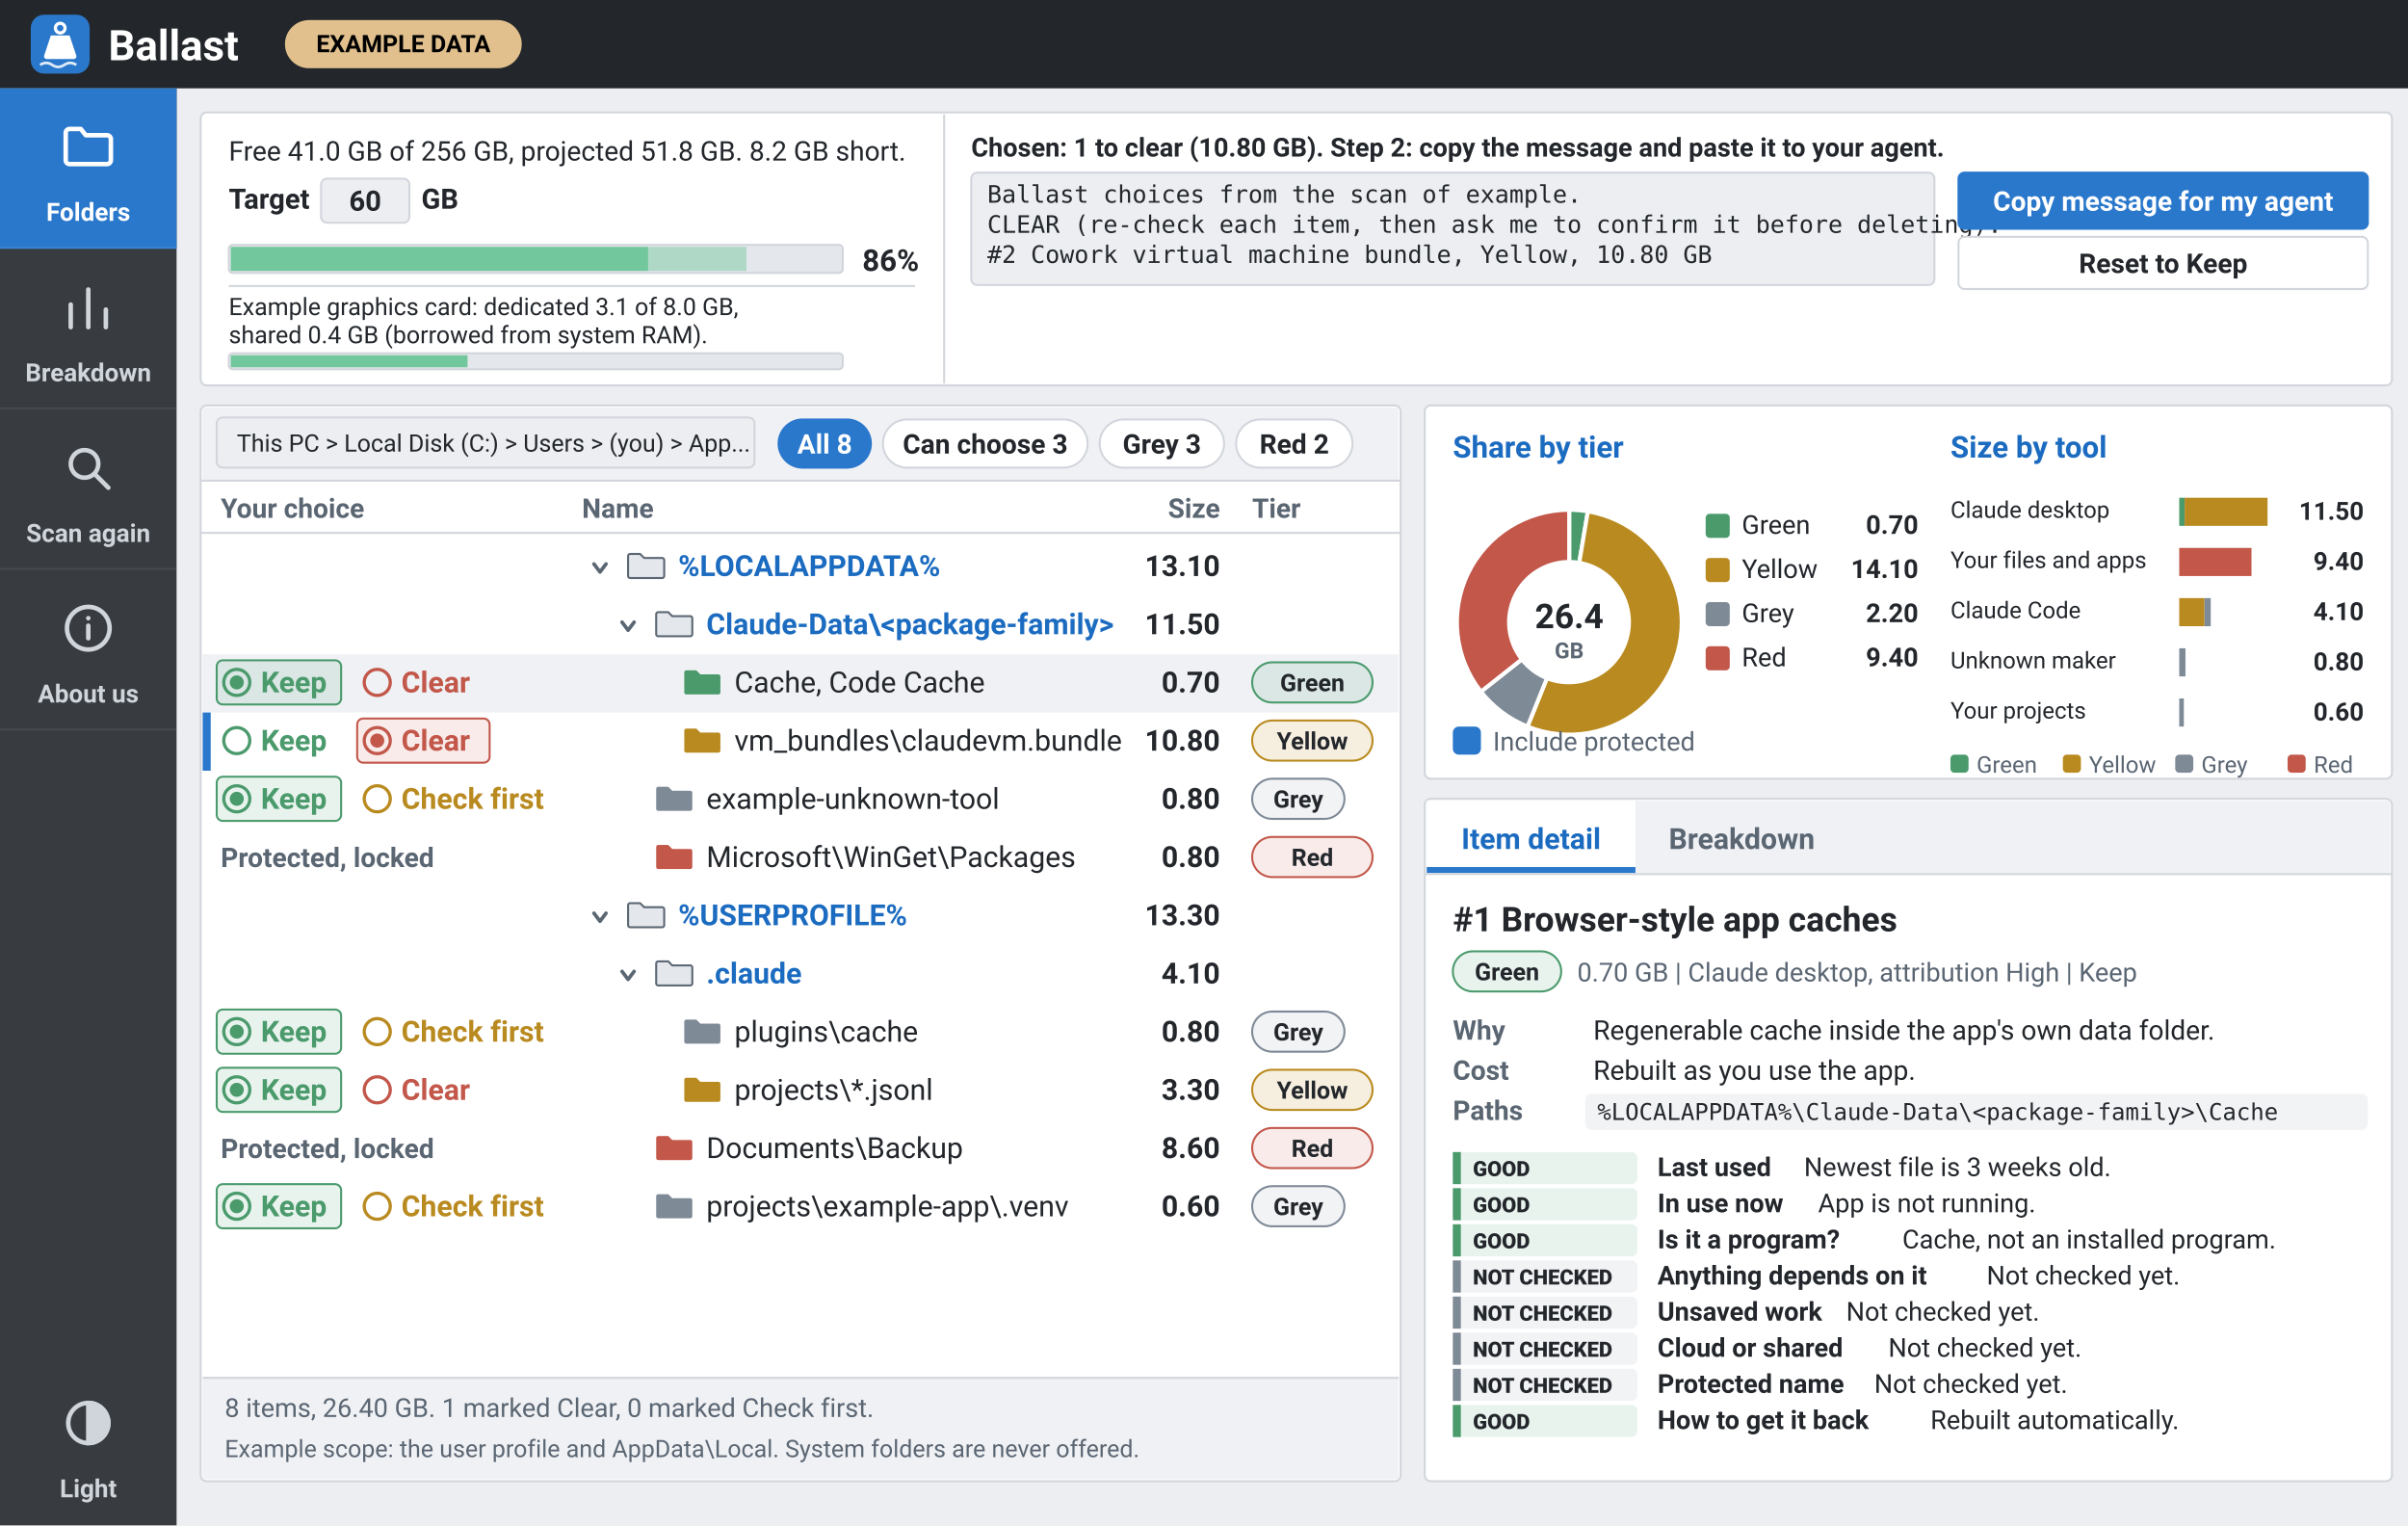
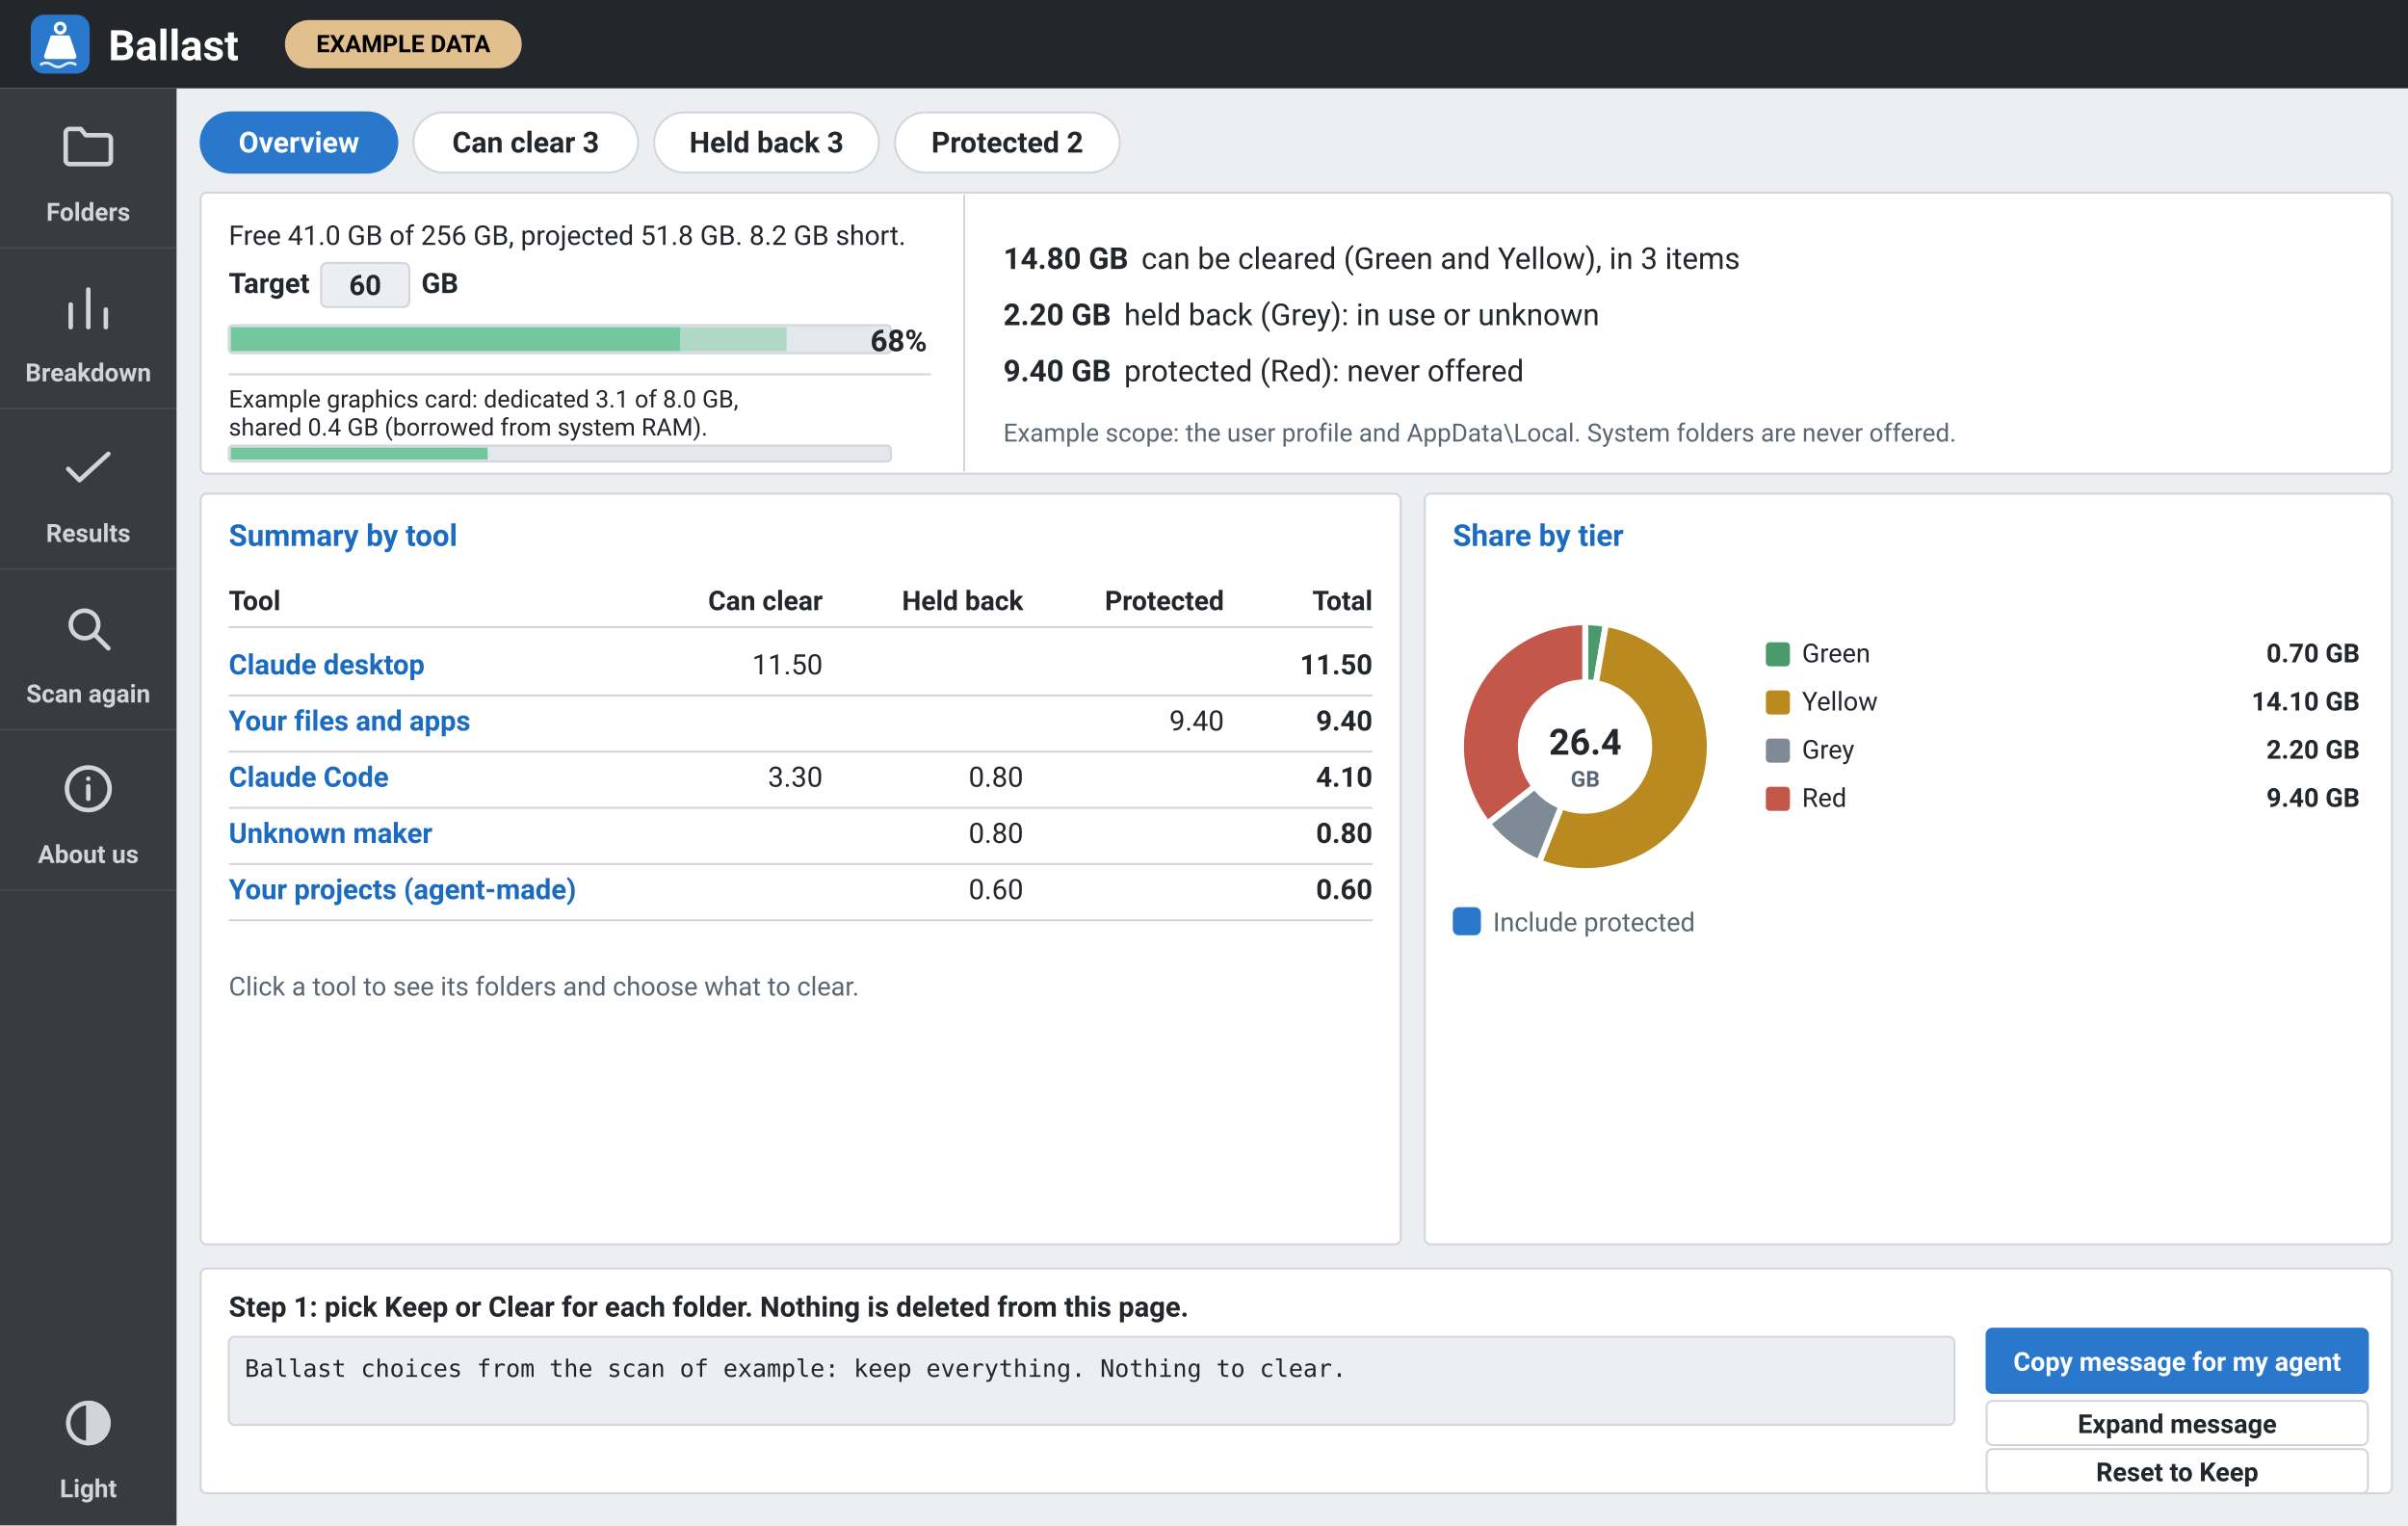
<svg xmlns="http://www.w3.org/2000/svg" viewBox="0 0 1200 760" width="1200" height="760" font-family="Segoe UI, Segoe UI Variable Text, system-ui, -apple-system, Roboto, Arial, sans-serif" role="img" aria-labelledby="t d">
  <rect x="0" y="0" width="1200" height="760" rx="0" fill="#eceef1" />
  <rect x="0" y="0" width="1200" height="44" rx="0" fill="#23272b" />
  <g transform="translate(14,6) scale(0.667)">
    <rect x="2" y="2" width="44" height="44" rx="10" fill="#2a78cc" />
    <circle cx="24" cy="12" r="3.6" fill="none" stroke="#fff" stroke-width="2.4" />
    <path d="M17 17.5h14l5 15a2 2 0 0 1-1.9 2.6H13.9a2 2 0 0 1-1.9-2.6z" fill="#fff" />
    <path d="M9 39.5c3-2 6-2 9 0s6 2 9 0 6-2 9 0" fill="none" stroke="#fff" stroke-width="2" opacity=".85" />
  </g>
  <text x="54" y="30" font-size="21" font-weight="700" fill="#ffffff" text-anchor="start">Ballast</text>
  <rect x="142" y="10" width="118" height="24" rx="12" fill="#e1c08d" />
  <text x="201" y="26" font-size="12" font-weight="700" fill="#000000" text-anchor="middle">EXAMPLE DATA</text>
  <rect x="0" y="44" width="88" height="716" rx="0" fill="#383c41" />
-   <rect x="0" y="44" width="88" height="80" rx="0" fill="#2a78cc" />
-   <g transform="translate(29,58) scale(1.25)" fill="none" stroke="#ffffff" stroke-width="1.8" stroke-linecap="round" stroke-linejoin="round">
+   <g transform="translate(29,58) scale(1.25)" fill="none" stroke="#cfd5db" stroke-width="1.8" stroke-linecap="round" stroke-linejoin="round">
    <path d="M3 6.5A1.5 1.5 0 0 1 4.5 5H9l2 2.5h8.5A1.5 1.5 0 0 1 21 9v8.5A1.5 1.5 0 0 1 19.5 19h-15A1.5 1.5 0 0 1 3 17.5z" />
  </g>
-   <text x="44" y="110" font-size="12.5" font-weight="600" fill="#ffffff" text-anchor="middle">Folders</text>
+   <text x="44" y="110" font-size="12.5" font-weight="600" fill="#cfd5db" text-anchor="middle">Folders</text>
  <rect x="0" y="123" width="88" height="1" rx="0" fill="#ffffff" fill-opacity="0.07" />
  <g transform="translate(29,138) scale(1.25)" fill="none" stroke="#cfd5db" stroke-width="1.8" stroke-linecap="round" stroke-linejoin="round">
    <path d="M5 20V11M12 20V5M19 20v-7" />
  </g>
  <text x="44" y="190" font-size="12.5" font-weight="600" fill="#cfd5db" text-anchor="middle">Breakdown</text>
  <rect x="0" y="203" width="88" height="1" rx="0" fill="#ffffff" fill-opacity="0.07" />
  <g transform="translate(29,218) scale(1.25)" fill="none" stroke="#cfd5db" stroke-width="1.8" stroke-linecap="round" stroke-linejoin="round">
+     <path d="M4 12.5l4.5 4.5L20 6.5" />
+   </g>
+   <text x="44" y="270" font-size="12.5" font-weight="600" fill="#cfd5db" text-anchor="middle">Results</text>
+   <rect x="0" y="283" width="88" height="1" rx="0" fill="#ffffff" fill-opacity="0.07" />
+   <g transform="translate(29,298) scale(1.25)" fill="none" stroke="#cfd5db" stroke-width="1.8" stroke-linecap="round" stroke-linejoin="round">
    <circle cx="10.5" cy="10.5" r="5.5" />
    <path d="M15 15l5 5" />
  </g>
-   <text x="44" y="270" font-size="12.5" font-weight="600" fill="#cfd5db" text-anchor="middle">Scan again</text>
-   <rect x="0" y="283" width="88" height="1" rx="0" fill="#ffffff" fill-opacity="0.07" />
-   <g transform="translate(29,298) scale(1.25)" fill="none" stroke="#cfd5db" stroke-width="1.8" stroke-linecap="round" stroke-linejoin="round">
+   <text x="44" y="350" font-size="12.5" font-weight="600" fill="#cfd5db" text-anchor="middle">Scan again</text>
+   <rect x="0" y="363" width="88" height="1" rx="0" fill="#ffffff" fill-opacity="0.07" />
+   <g transform="translate(29,378) scale(1.25)" fill="none" stroke="#cfd5db" stroke-width="1.8" stroke-linecap="round" stroke-linejoin="round">
    <circle cx="12" cy="12" r="8.5" />
    <path d="M12 11v5M12 8v.01" />
  </g>
-   <text x="44" y="350" font-size="12.5" font-weight="600" fill="#cfd5db" text-anchor="middle">About us</text>
-   <rect x="0" y="363" width="88" height="1" rx="0" fill="#ffffff" fill-opacity="0.07" />
+   <text x="44" y="430" font-size="12.5" font-weight="600" fill="#cfd5db" text-anchor="middle">About us</text>
+   <rect x="0" y="443" width="88" height="1" rx="0" fill="#ffffff" fill-opacity="0.07" />
  <g transform="translate(29,694) scale(1.25)" fill="none" stroke="#cfd5db" stroke-width="1.8">
    <circle cx="12" cy="12" r="8" />
    <path d="M12 4a8 8 0 0 1 0 16z" fill="#cfd5db" />
  </g>
  <text x="44" y="746" font-size="12.5" font-weight="600" fill="#cfd5db" text-anchor="middle">Light</text>
-   <rect x="100" y="56" width="1092" height="136" rx="3" fill="#ffffff" stroke="#d2d6dc" stroke-width="1" />
-   <rect x="470" y="57" width="1" height="134" rx="0" fill="#d2d6dc" />
-   <text x="114" y="80" font-size="13.5" font-weight="400" fill="#23272c" text-anchor="start">Free 41.0 GB of 256 GB, projected 51.8 GB. 8.2 GB short.</text>
-   <text x="114" y="104" font-size="14" font-weight="700" fill="#23272c" text-anchor="start">Target</text>
-   <rect x="160" y="89" width="44" height="22" rx="3" fill="#eceef1" stroke="#d2d6dc" stroke-width="1" />
-   <text x="182" y="105" font-size="14" font-weight="700" fill="#23272c" text-anchor="middle">60</text>
-   <text x="210" y="104" font-size="14" font-weight="700" fill="#23272c" text-anchor="start">GB</text>
-   <rect x="114" y="122" width="306" height="14" rx="2" fill="#e4e7eb" stroke="#d2d6dc" stroke-width="1" />
-   <rect x="115" y="123" width="208" height="12" rx="0" fill="#72c79d" />
-   <rect x="323" y="123" width="49" height="12" rx="0" fill="#72c79d" fill-opacity="0.45" />
-   <text x="458" y="135" font-size="15" font-weight="700" fill="#23272c" text-anchor="end">86%</text>
-   <rect x="114" y="142" width="342" height="1" rx="0" fill="#d2d6dc" />
-   <text x="114" y="157" font-size="12" font-weight="400" fill="#23272c" text-anchor="start">Example graphics card: dedicated 3.1 of 8.0 GB,</text>
-   <text x="114" y="171" font-size="12" font-weight="400" fill="#23272c" text-anchor="start">shared 0.4 GB (borrowed from system RAM).</text>
-   <rect x="114" y="176" width="306" height="8" rx="2" fill="#e4e7eb" stroke="#d2d6dc" stroke-width="1" />
-   <rect x="115" y="177" width="118" height="6" rx="0" fill="#72c79d" />
-   <text x="484" y="78" font-size="13" font-weight="700" fill="#23272c" text-anchor="start">Chosen: 1 to clear (10.80 GB). Step 2: copy the message and paste it to your agent.</text>
-   <rect x="484" y="86" width="480" height="56" rx="3" fill="#eceef1" stroke="#d2d6dc" stroke-width="1" />
-   <text x="492" y="101" font-size="12" font-weight="400" fill="#23272c" text-anchor="start" font-family="Consolas, Cascadia Mono, ui-monospace, monospace">Ballast choices from the scan of example.</text>
-   <text x="492" y="116" font-size="12" font-weight="400" fill="#23272c" text-anchor="start" font-family="Consolas, Cascadia Mono, ui-monospace, monospace">CLEAR (re-check each item, then ask me to confirm it before deleting):</text>
-   <text x="492" y="131" font-size="12" font-weight="400" fill="#23272c" text-anchor="start" font-family="Consolas, Cascadia Mono, ui-monospace, monospace">#2 Cowork virtual machine bundle, Yellow, 10.80 GB</text>
-   <rect x="976" y="86" width="204" height="28" rx="3" fill="#2a78cc" stroke="#2a78cc" stroke-width="1" />
-   <text x="1078" y="105" font-size="13.5" font-weight="700" fill="#ffffff" text-anchor="middle">Copy message for my agent</text>
-   <rect x="976" y="118" width="204" height="26" rx="3" fill="#ffffff" stroke="#d2d6dc" stroke-width="1" />
-   <text x="1078" y="136" font-size="13.5" font-weight="700" fill="#23272c" text-anchor="middle">Reset to Keep</text>
-   <rect x="100" y="202" width="598" height="536" rx="3" fill="#ffffff" stroke="#d2d6dc" stroke-width="1" />
-   <rect x="101" y="203" width="596" height="36" rx="0" fill="#eff1f4" />
-   <rect x="108" y="208" width="268" height="25" rx="3" fill="#eceef1" stroke="#d2d6dc" stroke-width="1" />
-   <text x="118" y="225" font-size="12" font-weight="400" fill="#23272c" text-anchor="start">This PC  &gt;  Local Disk (C:)  &gt;  Users  &gt;  (you)  &gt;  App...</text>
-   <rect x="388" y="209" width="46" height="24" rx="12" fill="#2a78cc" stroke="#2a78cc" stroke-width="1" />
-   <text x="411.0" y="226" font-size="13.5" font-weight="600" fill="#ffffff" text-anchor="middle">All 8</text>
-   <rect x="440" y="209" width="102" height="24" rx="12" fill="#ffffff" stroke="#d2d6dc" stroke-width="1" />
-   <text x="491.0" y="226" font-size="13.5" font-weight="600" fill="#23272c" text-anchor="middle">Can choose 3</text>
-   <rect x="548" y="209" width="62" height="24" rx="12" fill="#ffffff" stroke="#d2d6dc" stroke-width="1" />
-   <text x="579.0" y="226" font-size="13.5" font-weight="600" fill="#23272c" text-anchor="middle">Grey 3</text>
-   <rect x="616" y="209" width="58" height="24" rx="12" fill="#ffffff" stroke="#d2d6dc" stroke-width="1" />
-   <text x="645.0" y="226" font-size="13.5" font-weight="600" fill="#23272c" text-anchor="middle">Red 2</text>
-   <rect x="100" y="239" width="598" height="1" rx="0" fill="#d2d6dc" />
-   <text x="110" y="258" font-size="13.5" font-weight="700" fill="#5b6673" text-anchor="start">Your choice</text>
-   <text x="290" y="258" font-size="13.5" font-weight="700" fill="#5b6673" text-anchor="start">Name</text>
-   <text x="608" y="258" font-size="13.5" font-weight="700" fill="#5b6673" text-anchor="end">Size</text>
-   <text x="624" y="258" font-size="13.5" font-weight="700" fill="#5b6673" text-anchor="start">Tier</text>
-   <rect x="100" y="265" width="598" height="1" rx="0" fill="#d2d6dc" />
-   <path transform="translate(294,278)" d="M2 3l3 4 3-4" fill="none" stroke="#5b6673" stroke-width="1.8" stroke-linecap="round" stroke-linejoin="round" />
-   <path transform="translate(312,274)" d="M1 3a1 1 0 0 1 1-1h5l2 2h9a1 1 0 0 1 1 1v8a1 1 0 0 1-1 1H2a1 1 0 0 1-1-1z" fill="#e4e7eb" stroke="#5b6673" stroke-width="1" />
-   <text x="338" y="287" font-size="14.5" font-weight="700" fill="#1b6bc0" text-anchor="start">%LOCALAPPDATA%</text>
-   <text x="608" y="287" font-size="14.5" font-weight="600" fill="#23272c" text-anchor="end">13.10</text>
-   <path transform="translate(308,307)" d="M2 3l3 4 3-4" fill="none" stroke="#5b6673" stroke-width="1.8" stroke-linecap="round" stroke-linejoin="round" />
-   <path transform="translate(326,303)" d="M1 3a1 1 0 0 1 1-1h5l2 2h9a1 1 0 0 1 1 1v8a1 1 0 0 1-1 1H2a1 1 0 0 1-1-1z" fill="#e4e7eb" stroke="#5b6673" stroke-width="1" />
-   <text x="352" y="316" font-size="14.5" font-weight="700" fill="#1b6bc0" text-anchor="start">Claude-Data\&lt;package-family&gt;</text>
-   <text x="608" y="316" font-size="14.5" font-weight="600" fill="#23272c" text-anchor="end">11.50</text>
-   <rect x="101" y="326" width="596" height="29" rx="0" fill="#eff1f4" />
-   <path transform="translate(340,332)" d="M1 3a1 1 0 0 1 1-1h5l2 2h9a1 1 0 0 1 1 1v8a1 1 0 0 1-1 1H2a1 1 0 0 1-1-1z" fill="#4a9a6c" />
-   <text x="366" y="345" font-size="14.5" font-weight="400" fill="#23272c" text-anchor="start">Cache, Code Cache</text>
-   <text x="608" y="345" font-size="14.5" font-weight="600" fill="#23272c" text-anchor="end">0.70</text>
-   <rect x="624" y="330" width="60" height="20" rx="10.0" fill="#4a9a6c" fill-opacity="0.12" stroke="#4a9a6c" stroke-width="1" />
-   <text x="654.0" y="344.4" font-size="12" font-weight="700" fill="#23272c" text-anchor="middle">Green</text>
-   <rect x="108" y="329" width="62" height="22" rx="3" fill="#4a9a6c" fill-opacity="0.12" stroke="#4a9a6c" stroke-width="1" />
-   <circle cx="118" cy="340" r="6.5" fill="none" stroke="#4a9a6c" stroke-width="1.6" />
-   <circle cx="118" cy="340" r="3.5" fill="#4a9a6c" />
-   <text x="130" y="345" font-size="14.5" font-weight="700" fill="#4a9a6c" text-anchor="start">Keep</text>
-   <circle cx="188" cy="340" r="6.5" fill="none" stroke="#c2574a" stroke-width="1.6" />
-   <text x="200" y="345" font-size="14.5" font-weight="700" fill="#c2574a" text-anchor="start">Clear</text>
-   <rect x="101" y="355" width="4" height="29" rx="0" fill="#2a78cc" />
-   <path transform="translate(340,361)" d="M1 3a1 1 0 0 1 1-1h5l2 2h9a1 1 0 0 1 1 1v8a1 1 0 0 1-1 1H2a1 1 0 0 1-1-1z" fill="#b98a1f" />
-   <text x="366" y="374" font-size="14.5" font-weight="400" fill="#23272c" text-anchor="start">vm_bundles\claudevm.bundle</text>
-   <text x="608" y="374" font-size="14.5" font-weight="600" fill="#23272c" text-anchor="end">10.80</text>
-   <rect x="624" y="359" width="60" height="20" rx="10.0" fill="#b98a1f" fill-opacity="0.14" stroke="#b98a1f" stroke-width="1" />
-   <text x="654.0" y="373.4" font-size="12" font-weight="700" fill="#23272c" text-anchor="middle">Yellow</text>
-   <circle cx="118" cy="369" r="6.5" fill="none" stroke="#4a9a6c" stroke-width="1.6" />
-   <text x="130" y="374" font-size="14.5" font-weight="700" fill="#4a9a6c" text-anchor="start">Keep</text>
-   <rect x="178" y="358" width="66" height="22" rx="3" fill="#c2574a" fill-opacity="0.12" stroke="#c2574a" stroke-width="1" />
-   <circle cx="188" cy="369" r="6.5" fill="none" stroke="#c2574a" stroke-width="1.6" />
-   <circle cx="188" cy="369" r="3.5" fill="#c2574a" />
-   <text x="200" y="374" font-size="14.5" font-weight="700" fill="#c2574a" text-anchor="start">Clear</text>
-   <path transform="translate(326,390)" d="M1 3a1 1 0 0 1 1-1h5l2 2h9a1 1 0 0 1 1 1v8a1 1 0 0 1-1 1H2a1 1 0 0 1-1-1z" fill="#7f8a97" />
-   <text x="352" y="403" font-size="14.5" font-weight="400" fill="#23272c" text-anchor="start">example-unknown-tool</text>
-   <text x="608" y="403" font-size="14.5" font-weight="600" fill="#23272c" text-anchor="end">0.80</text>
-   <rect x="624" y="388" width="46" height="20" rx="10.0" fill="#7f8a97" fill-opacity="0.1" stroke="#7f8a97" stroke-width="1" />
-   <text x="647.0" y="402.4" font-size="12" font-weight="700" fill="#23272c" text-anchor="middle">Grey</text>
-   <rect x="108" y="387" width="62" height="22" rx="3" fill="#4a9a6c" fill-opacity="0.12" stroke="#4a9a6c" stroke-width="1" />
-   <circle cx="118" cy="398" r="6.5" fill="none" stroke="#4a9a6c" stroke-width="1.6" />
-   <circle cx="118" cy="398" r="3.5" fill="#4a9a6c" />
-   <text x="130" y="403" font-size="14.5" font-weight="700" fill="#4a9a6c" text-anchor="start">Keep</text>
-   <circle cx="188" cy="398" r="6.5" fill="none" stroke="#b98a1f" stroke-width="1.6" />
-   <text x="200" y="403" font-size="14.5" font-weight="700" fill="#b98a1f" text-anchor="start">Check first</text>
-   <path transform="translate(326,419)" d="M1 3a1 1 0 0 1 1-1h5l2 2h9a1 1 0 0 1 1 1v8a1 1 0 0 1-1 1H2a1 1 0 0 1-1-1z" fill="#c2574a" />
-   <text x="352" y="432" font-size="14.5" font-weight="400" fill="#23272c" text-anchor="start">Microsoft\WinGet\Packages</text>
-   <text x="608" y="432" font-size="14.5" font-weight="600" fill="#23272c" text-anchor="end">0.80</text>
-   <rect x="624" y="417" width="60" height="20" rx="10.0" fill="#c2574a" fill-opacity="0.12" stroke="#c2574a" stroke-width="1" />
-   <text x="654.0" y="431.4" font-size="12" font-weight="700" fill="#23272c" text-anchor="middle">Red</text>
-   <text x="110" y="432" font-size="13.5" font-weight="600" fill="#5b6673" text-anchor="start">Protected, locked</text>
-   <path transform="translate(294,452)" d="M2 3l3 4 3-4" fill="none" stroke="#5b6673" stroke-width="1.8" stroke-linecap="round" stroke-linejoin="round" />
-   <path transform="translate(312,448)" d="M1 3a1 1 0 0 1 1-1h5l2 2h9a1 1 0 0 1 1 1v8a1 1 0 0 1-1 1H2a1 1 0 0 1-1-1z" fill="#e4e7eb" stroke="#5b6673" stroke-width="1" />
-   <text x="338" y="461" font-size="14.5" font-weight="700" fill="#1b6bc0" text-anchor="start">%USERPROFILE%</text>
-   <text x="608" y="461" font-size="14.5" font-weight="600" fill="#23272c" text-anchor="end">13.30</text>
-   <path transform="translate(308,481)" d="M2 3l3 4 3-4" fill="none" stroke="#5b6673" stroke-width="1.8" stroke-linecap="round" stroke-linejoin="round" />
-   <path transform="translate(326,477)" d="M1 3a1 1 0 0 1 1-1h5l2 2h9a1 1 0 0 1 1 1v8a1 1 0 0 1-1 1H2a1 1 0 0 1-1-1z" fill="#e4e7eb" stroke="#5b6673" stroke-width="1" />
-   <text x="352" y="490" font-size="14.5" font-weight="700" fill="#1b6bc0" text-anchor="start">.claude</text>
-   <text x="608" y="490" font-size="14.5" font-weight="600" fill="#23272c" text-anchor="end">4.10</text>
-   <path transform="translate(340,506)" d="M1 3a1 1 0 0 1 1-1h5l2 2h9a1 1 0 0 1 1 1v8a1 1 0 0 1-1 1H2a1 1 0 0 1-1-1z" fill="#7f8a97" />
-   <text x="366" y="519" font-size="14.5" font-weight="400" fill="#23272c" text-anchor="start">plugins\cache</text>
-   <text x="608" y="519" font-size="14.5" font-weight="600" fill="#23272c" text-anchor="end">0.80</text>
-   <rect x="624" y="504" width="46" height="20" rx="10.0" fill="#7f8a97" fill-opacity="0.1" stroke="#7f8a97" stroke-width="1" />
-   <text x="647.0" y="518.4" font-size="12" font-weight="700" fill="#23272c" text-anchor="middle">Grey</text>
-   <rect x="108" y="503" width="62" height="22" rx="3" fill="#4a9a6c" fill-opacity="0.12" stroke="#4a9a6c" stroke-width="1" />
-   <circle cx="118" cy="514" r="6.5" fill="none" stroke="#4a9a6c" stroke-width="1.6" />
-   <circle cx="118" cy="514" r="3.5" fill="#4a9a6c" />
-   <text x="130" y="519" font-size="14.5" font-weight="700" fill="#4a9a6c" text-anchor="start">Keep</text>
-   <circle cx="188" cy="514" r="6.5" fill="none" stroke="#b98a1f" stroke-width="1.6" />
-   <text x="200" y="519" font-size="14.5" font-weight="700" fill="#b98a1f" text-anchor="start">Check first</text>
-   <path transform="translate(340,535)" d="M1 3a1 1 0 0 1 1-1h5l2 2h9a1 1 0 0 1 1 1v8a1 1 0 0 1-1 1H2a1 1 0 0 1-1-1z" fill="#b98a1f" />
-   <text x="366" y="548" font-size="14.5" font-weight="400" fill="#23272c" text-anchor="start">projects\*.jsonl</text>
-   <text x="608" y="548" font-size="14.5" font-weight="600" fill="#23272c" text-anchor="end">3.30</text>
-   <rect x="624" y="533" width="60" height="20" rx="10.0" fill="#b98a1f" fill-opacity="0.14" stroke="#b98a1f" stroke-width="1" />
-   <text x="654.0" y="547.4" font-size="12" font-weight="700" fill="#23272c" text-anchor="middle">Yellow</text>
-   <rect x="108" y="532" width="62" height="22" rx="3" fill="#4a9a6c" fill-opacity="0.12" stroke="#4a9a6c" stroke-width="1" />
-   <circle cx="118" cy="543" r="6.5" fill="none" stroke="#4a9a6c" stroke-width="1.6" />
-   <circle cx="118" cy="543" r="3.5" fill="#4a9a6c" />
-   <text x="130" y="548" font-size="14.5" font-weight="700" fill="#4a9a6c" text-anchor="start">Keep</text>
-   <circle cx="188" cy="543" r="6.5" fill="none" stroke="#c2574a" stroke-width="1.6" />
-   <text x="200" y="548" font-size="14.5" font-weight="700" fill="#c2574a" text-anchor="start">Clear</text>
-   <path transform="translate(326,564)" d="M1 3a1 1 0 0 1 1-1h5l2 2h9a1 1 0 0 1 1 1v8a1 1 0 0 1-1 1H2a1 1 0 0 1-1-1z" fill="#c2574a" />
-   <text x="352" y="577" font-size="14.5" font-weight="400" fill="#23272c" text-anchor="start">Documents\Backup</text>
-   <text x="608" y="577" font-size="14.5" font-weight="600" fill="#23272c" text-anchor="end">8.60</text>
-   <rect x="624" y="562" width="60" height="20" rx="10.0" fill="#c2574a" fill-opacity="0.12" stroke="#c2574a" stroke-width="1" />
-   <text x="654.0" y="576.4" font-size="12" font-weight="700" fill="#23272c" text-anchor="middle">Red</text>
-   <text x="110" y="577" font-size="13.5" font-weight="600" fill="#5b6673" text-anchor="start">Protected, locked</text>
-   <path transform="translate(326,593)" d="M1 3a1 1 0 0 1 1-1h5l2 2h9a1 1 0 0 1 1 1v8a1 1 0 0 1-1 1H2a1 1 0 0 1-1-1z" fill="#7f8a97" />
-   <text x="352" y="606" font-size="14.5" font-weight="400" fill="#23272c" text-anchor="start">projects\example-app\.venv</text>
-   <text x="608" y="606" font-size="14.5" font-weight="600" fill="#23272c" text-anchor="end">0.60</text>
-   <rect x="624" y="591" width="46" height="20" rx="10.0" fill="#7f8a97" fill-opacity="0.1" stroke="#7f8a97" stroke-width="1" />
-   <text x="647.0" y="605.4" font-size="12" font-weight="700" fill="#23272c" text-anchor="middle">Grey</text>
-   <rect x="108" y="590" width="62" height="22" rx="3" fill="#4a9a6c" fill-opacity="0.12" stroke="#4a9a6c" stroke-width="1" />
-   <circle cx="118" cy="601" r="6.5" fill="none" stroke="#4a9a6c" stroke-width="1.6" />
-   <circle cx="118" cy="601" r="3.5" fill="#4a9a6c" />
-   <text x="130" y="606" font-size="14.5" font-weight="700" fill="#4a9a6c" text-anchor="start">Keep</text>
-   <circle cx="188" cy="601" r="6.5" fill="none" stroke="#b98a1f" stroke-width="1.6" />
-   <text x="200" y="606" font-size="14.5" font-weight="700" fill="#b98a1f" text-anchor="start">Check first</text>
-   <rect x="101" y="686" width="596" height="51" rx="0" fill="#eff1f4" />
-   <rect x="101" y="686" width="596" height="1" rx="0" fill="#d2d6dc" />
-   <text x="112" y="706" font-size="13" font-weight="400" fill="#5b6673" text-anchor="start">8 items, 26.40 GB. 1 marked Clear, 0 marked Check first.</text>
-   <text x="112" y="726" font-size="12" font-weight="400" fill="#5b6673" text-anchor="start">Example scope: the user profile and AppData\Local. System folders are never offered.</text>
-   <rect x="710" y="202" width="482" height="186" rx="3" fill="#ffffff" stroke="#d2d6dc" stroke-width="1" />
-   <text x="724" y="228" font-size="15" font-weight="700" fill="#1b6bc0" text-anchor="start">Share by tier</text>
-   <path d="M782.0 254.0 A56 56 0 0 1 791.3 254.8 L787.0 280.4 A30 30 0 0 0 782.0 280.0Z" fill="#4a9a6c" stroke="#ffffff" stroke-width="2" />
-   <path d="M791.3 254.8 A56 56 0 1 1 761.2 362.0 L770.9 337.9 A30 30 0 1 0 787.0 280.4Z" fill="#b98a1f" stroke="#ffffff" stroke-width="2" />
-   <path d="M761.2 362.0 A56 56 0 0 1 738.0 344.6 L758.4 328.5 A30 30 0 0 0 770.9 337.9Z" fill="#7f8a97" stroke="#ffffff" stroke-width="2" />
-   <path d="M738.0 344.6 A56 56 0 0 1 782.0 254.0 L782.0 280.0 A30 30 0 0 0 758.4 328.5Z" fill="#c2574a" stroke="#ffffff" stroke-width="2" />
-   <text x="782" y="313" font-size="17" font-weight="700" fill="#23272c" text-anchor="middle">26.4</text>
-   <text x="782" y="328" font-size="11" font-weight="600" fill="#5b6673" text-anchor="middle">GB</text>
-   <rect x="850" y="256" width="12" height="12" rx="2" fill="#4a9a6c" />
-   <text x="868" y="266" font-size="13" font-weight="400" fill="#23272c" text-anchor="start">Green</text>
-   <text x="956" y="266" font-size="13" font-weight="600" fill="#23272c" text-anchor="end">0.70</text>
-   <rect x="850" y="278" width="12" height="12" rx="2" fill="#b98a1f" />
-   <text x="868" y="288" font-size="13" font-weight="400" fill="#23272c" text-anchor="start">Yellow</text>
-   <text x="956" y="288" font-size="13" font-weight="600" fill="#23272c" text-anchor="end">14.10</text>
-   <rect x="850" y="300" width="12" height="12" rx="2" fill="#7f8a97" />
-   <text x="868" y="310" font-size="13" font-weight="400" fill="#23272c" text-anchor="start">Grey</text>
-   <text x="956" y="310" font-size="13" font-weight="600" fill="#23272c" text-anchor="end">2.20</text>
-   <rect x="850" y="322" width="12" height="12" rx="2" fill="#c2574a" />
-   <text x="868" y="332" font-size="13" font-weight="400" fill="#23272c" text-anchor="start">Red</text>
-   <text x="956" y="332" font-size="13" font-weight="600" fill="#23272c" text-anchor="end">9.40</text>
-   <rect x="724" y="362" width="14" height="14" rx="3" fill="#2a78cc" />
-   <text x="744" y="374" font-size="13" font-weight="400" fill="#5b6673" text-anchor="start">Include protected</text>
-   <text x="972" y="228" font-size="15" font-weight="700" fill="#1b6bc0" text-anchor="start">Size by tool</text>
-   <text x="972" y="258" font-size="11.5" font-weight="400" fill="#23272c" text-anchor="start">Claude desktop</text>
-   <rect x="1086" y="248" width="2.7" height="14" rx="0" fill="#4a9a6c" />
-   <rect x="1088.7" y="248" width="41.3" height="14" rx="0" fill="#b98a1f" />
-   <text x="1178" y="259" font-size="12.5" font-weight="600" fill="#23272c" text-anchor="end">11.50</text>
-   <text x="972" y="283" font-size="11.5" font-weight="400" fill="#23272c" text-anchor="start">Your files and apps</text>
-   <rect x="1086" y="273" width="36.0" height="14" rx="0" fill="#c2574a" />
-   <text x="1178" y="284" font-size="12.5" font-weight="600" fill="#23272c" text-anchor="end">9.40</text>
-   <text x="972" y="308" font-size="11.5" font-weight="400" fill="#23272c" text-anchor="start">Claude Code</text>
-   <rect x="1086" y="298" width="12.6" height="14" rx="0" fill="#b98a1f" />
-   <rect x="1098.6" y="298" width="3.1" height="14" rx="0" fill="#7f8a97" />
-   <text x="1178" y="309" font-size="12.5" font-weight="600" fill="#23272c" text-anchor="end">4.10</text>
-   <text x="972" y="333" font-size="11.5" font-weight="400" fill="#23272c" text-anchor="start">Unknown maker</text>
-   <rect x="1086" y="323" width="3.1" height="14" rx="0" fill="#7f8a97" />
-   <text x="1178" y="334" font-size="12.5" font-weight="600" fill="#23272c" text-anchor="end">0.80</text>
-   <text x="972" y="358" font-size="11.5" font-weight="400" fill="#23272c" text-anchor="start">Your projects</text>
-   <rect x="1086" y="348" width="2.3" height="14" rx="0" fill="#7f8a97" />
-   <text x="1178" y="359" font-size="12.5" font-weight="600" fill="#23272c" text-anchor="end">0.60</text>
-   <rect x="972" y="376" width="9" height="9" rx="2" fill="#4a9a6c" />
-   <text x="985" y="385" font-size="11.5" font-weight="400" fill="#5b6673" text-anchor="start">Green</text>
-   <rect x="1028" y="376" width="9" height="9" rx="2" fill="#b98a1f" />
-   <text x="1041" y="385" font-size="11.5" font-weight="400" fill="#5b6673" text-anchor="start">Yellow</text>
-   <rect x="1084" y="376" width="9" height="9" rx="2" fill="#7f8a97" />
-   <text x="1097" y="385" font-size="11.5" font-weight="400" fill="#5b6673" text-anchor="start">Grey</text>
-   <rect x="1140" y="376" width="9" height="9" rx="2" fill="#c2574a" />
-   <text x="1153" y="385" font-size="11.5" font-weight="400" fill="#5b6673" text-anchor="start">Red</text>
-   <rect x="710" y="398" width="482" height="340" rx="3" fill="#ffffff" stroke="#d2d6dc" stroke-width="1" />
-   <rect x="711" y="399" width="480" height="36" rx="0" fill="#eff1f4" />
-   <rect x="711" y="399" width="104" height="36" rx="0" fill="#ffffff" />
-   <rect x="711" y="432" width="104" height="3" rx="0" fill="#2a78cc" />
-   <text x="763" y="423" font-size="14.5" font-weight="700" fill="#1b6bc0" text-anchor="middle">Item detail</text>
-   <text x="868" y="423" font-size="14.5" font-weight="700" fill="#5b6673" text-anchor="middle">Breakdown</text>
-   <rect x="710" y="435" width="482" height="1" rx="0" fill="#d2d6dc" />
-   <text x="724" y="464" font-size="17" font-weight="700" fill="#23272c" text-anchor="start">#1  Browser-style app caches</text>
-   <rect x="724" y="474" width="54" height="20" rx="10.0" fill="#4a9a6c" fill-opacity="0.12" stroke="#4a9a6c" stroke-width="1" />
-   <text x="751.0" y="488.4" font-size="12" font-weight="700" fill="#23272c" text-anchor="middle">Green</text>
-   <text x="786" y="489" font-size="13" font-weight="400" fill="#5b6673" text-anchor="start">0.70 GB  |  Claude desktop, attribution High  |  Keep</text>
-   <text x="724" y="518" font-size="13.5" font-weight="600" fill="#5b6673" text-anchor="start">Why</text>
-   <text x="794" y="518" font-size="13.5" font-weight="400" fill="#23272c" text-anchor="start">Regenerable cache inside the app's own data folder.</text>
-   <text x="724" y="538" font-size="13.5" font-weight="600" fill="#5b6673" text-anchor="start">Cost</text>
-   <text x="794" y="538" font-size="13.5" font-weight="400" fill="#23272c" text-anchor="start">Rebuilt as you use the app.</text>
-   <text x="724" y="558" font-size="13.5" font-weight="600" fill="#5b6673" text-anchor="start">Paths</text>
-   <rect x="790" y="545" width="390" height="18" rx="3" fill="#7f8a97" fill-opacity="0.1" />
-   <text x="796" y="558" font-size="11.5" font-weight="400" fill="#23272c" text-anchor="start" font-family="Consolas, Cascadia Mono, ui-monospace, monospace">%LOCALAPPDATA%\Claude-Data\&lt;package-family&gt;\Cache</text>
-   <rect x="724" y="574" width="92" height="16" rx="3" fill="#4a9a6c" fill-opacity="0.12" />
-   <rect x="724" y="574" width="4" height="16" rx="0" fill="#4a9a6c" />
-   <text x="734" y="586" font-size="10.5" font-weight="800" fill="#23272c" text-anchor="start">GOOD</text>
-   <text x="826" y="586" font-size="13" font-weight="700" fill="#23272c" text-anchor="start">Last used</text>
-   <text x="899.0" y="586" font-size="13" font-weight="400" fill="#23272c" text-anchor="start">Newest file is 3 weeks old.</text>
-   <rect x="724" y="592" width="92" height="16" rx="3" fill="#4a9a6c" fill-opacity="0.12" />
-   <rect x="724" y="592" width="4" height="16" rx="0" fill="#4a9a6c" />
-   <text x="734" y="604" font-size="10.5" font-weight="800" fill="#23272c" text-anchor="start">GOOD</text>
-   <text x="826" y="604" font-size="13" font-weight="700" fill="#23272c" text-anchor="start">In use now</text>
-   <text x="906.0" y="604" font-size="13" font-weight="400" fill="#23272c" text-anchor="start">App is not running.</text>
-   <rect x="724" y="610" width="92" height="16" rx="3" fill="#4a9a6c" fill-opacity="0.12" />
-   <rect x="724" y="610" width="4" height="16" rx="0" fill="#4a9a6c" />
-   <text x="734" y="622" font-size="10.5" font-weight="800" fill="#23272c" text-anchor="start">GOOD</text>
-   <text x="826" y="622" font-size="13" font-weight="700" fill="#23272c" text-anchor="start">Is it a program?</text>
-   <text x="948.0" y="622" font-size="13" font-weight="400" fill="#23272c" text-anchor="start">Cache, not an installed program.</text>
-   <rect x="724" y="628" width="92" height="16" rx="3" fill="#7f8a97" fill-opacity="0.1" />
-   <rect x="724" y="628" width="4" height="16" rx="0" fill="#7f8a97" />
-   <text x="734" y="640" font-size="10.5" font-weight="800" fill="#23272c" text-anchor="start">NOT CHECKED</text>
-   <text x="826" y="640" font-size="13" font-weight="700" fill="#23272c" text-anchor="start">Anything depends on it</text>
-   <text x="990.0" y="640" font-size="13" font-weight="400" fill="#23272c" text-anchor="start">Not checked yet.</text>
-   <rect x="724" y="646" width="92" height="16" rx="3" fill="#7f8a97" fill-opacity="0.1" />
-   <rect x="724" y="646" width="4" height="16" rx="0" fill="#7f8a97" />
-   <text x="734" y="658" font-size="10.5" font-weight="800" fill="#23272c" text-anchor="start">NOT CHECKED</text>
-   <text x="826" y="658" font-size="13" font-weight="700" fill="#23272c" text-anchor="start">Unsaved work</text>
-   <text x="920.0" y="658" font-size="13" font-weight="400" fill="#23272c" text-anchor="start">Not checked yet.</text>
-   <rect x="724" y="664" width="92" height="16" rx="3" fill="#7f8a97" fill-opacity="0.1" />
-   <rect x="724" y="664" width="4" height="16" rx="0" fill="#7f8a97" />
-   <text x="734" y="676" font-size="10.5" font-weight="800" fill="#23272c" text-anchor="start">NOT CHECKED</text>
-   <text x="826" y="676" font-size="13" font-weight="700" fill="#23272c" text-anchor="start">Cloud or shared</text>
-   <text x="941.0" y="676" font-size="13" font-weight="400" fill="#23272c" text-anchor="start">Not checked yet.</text>
-   <rect x="724" y="682" width="92" height="16" rx="3" fill="#7f8a97" fill-opacity="0.1" />
-   <rect x="724" y="682" width="4" height="16" rx="0" fill="#7f8a97" />
-   <text x="734" y="694" font-size="10.5" font-weight="800" fill="#23272c" text-anchor="start">NOT CHECKED</text>
-   <text x="826" y="694" font-size="13" font-weight="700" fill="#23272c" text-anchor="start">Protected name</text>
-   <text x="934.0" y="694" font-size="13" font-weight="400" fill="#23272c" text-anchor="start">Not checked yet.</text>
-   <rect x="724" y="700" width="92" height="16" rx="3" fill="#4a9a6c" fill-opacity="0.12" />
-   <rect x="724" y="700" width="4" height="16" rx="0" fill="#4a9a6c" />
-   <text x="734" y="712" font-size="10.5" font-weight="800" fill="#23272c" text-anchor="start">GOOD</text>
-   <text x="826" y="712" font-size="13" font-weight="700" fill="#23272c" text-anchor="start">How to get it back</text>
-   <text x="962.0" y="712" font-size="13" font-weight="400" fill="#23272c" text-anchor="start">Rebuilt automatically.</text>
+   <rect x="100" y="56" width="98" height="30" rx="15" fill="#2a78cc" stroke="#2a78cc" stroke-width="1" />
+   <text x="149.0" y="76" font-size="14.5" font-weight="600" fill="#ffffff" text-anchor="middle">Overview</text>
+   <rect x="206" y="56" width="112" height="30" rx="15" fill="#ffffff" stroke="#d2d6dc" stroke-width="1" />
+   <text x="262.0" y="76" font-size="14.5" font-weight="600" fill="#23272c" text-anchor="middle">Can clear 3</text>
+   <rect x="326" y="56" width="112" height="30" rx="15" fill="#ffffff" stroke="#d2d6dc" stroke-width="1" />
+   <text x="382.0" y="76" font-size="14.5" font-weight="600" fill="#23272c" text-anchor="middle">Held back 3</text>
+   <rect x="446" y="56" width="112" height="30" rx="15" fill="#ffffff" stroke="#d2d6dc" stroke-width="1" />
+   <text x="502.0" y="76" font-size="14.5" font-weight="600" fill="#23272c" text-anchor="middle">Protected 2</text>
+   <rect x="100" y="96" width="1092" height="140" rx="3" fill="#ffffff" stroke="#d2d6dc" stroke-width="1" />
+   <rect x="480" y="97" width="1" height="138" rx="0" fill="#d2d6dc" />
+   <text x="114" y="122" font-size="13.5" font-weight="400" fill="#23272c" text-anchor="start">Free 41.0 GB of 256 GB, projected 51.8 GB. 8.2 GB short.</text>
+   <text x="114" y="146" font-size="14" font-weight="700" fill="#23272c" text-anchor="start">Target</text>
+   <rect x="160" y="131" width="44" height="22" rx="3" fill="#eceef1" stroke="#d2d6dc" stroke-width="1" />
+   <text x="182" y="147" font-size="14" font-weight="700" fill="#23272c" text-anchor="middle">60</text>
+   <text x="210" y="146" font-size="14" font-weight="700" fill="#23272c" text-anchor="start">GB</text>
+   <rect x="114" y="162" width="330" height="14" rx="2" fill="#e4e7eb" stroke="#d2d6dc" stroke-width="1" />
+   <rect x="115" y="163" width="224" height="12" rx="0" fill="#72c79d" />
+   <rect x="339" y="163" width="53" height="12" rx="0" fill="#72c79d" fill-opacity="0.45" />
+   <text x="462" y="175" font-size="15" font-weight="700" fill="#23272c" text-anchor="end">68%</text>
+   <rect x="114" y="186" width="350" height="1" rx="0" fill="#d2d6dc" />
+   <text x="114" y="203" font-size="12" font-weight="400" fill="#23272c" text-anchor="start">Example graphics card: dedicated 3.1 of 8.0 GB,</text>
+   <text x="114" y="217" font-size="12" font-weight="400" fill="#23272c" text-anchor="start">shared 0.4 GB (borrowed from system RAM).</text>
+   <rect x="114" y="222" width="330" height="8" rx="2" fill="#e4e7eb" stroke="#d2d6dc" stroke-width="1" />
+   <rect x="115" y="223" width="128" height="6" rx="0" fill="#72c79d" />
+   <text x="500" y="134" font-size="15" font-weight="700" fill="#23272c" text-anchor="start">14.80 GB</text>
+   <text x="568.8" y="134" font-size="15" font-weight="400" fill="#23272c" text-anchor="start"> can be cleared (Green and Yellow), in 3 items</text>
+   <text x="500" y="162" font-size="15" font-weight="700" fill="#23272c" text-anchor="start">2.20 GB</text>
+   <text x="560.2" y="162" font-size="15" font-weight="400" fill="#23272c" text-anchor="start"> held back (Grey): in use or unknown</text>
+   <text x="500" y="190" font-size="15" font-weight="700" fill="#23272c" text-anchor="start">9.40 GB</text>
+   <text x="560.2" y="190" font-size="15" font-weight="400" fill="#23272c" text-anchor="start"> protected (Red): never offered</text>
+   <text x="500" y="220" font-size="12.5" font-weight="400" fill="#5b6673" text-anchor="start">Example scope: the user profile and AppData\Local. System folders are never offered.</text>
+   <rect x="100" y="246" width="598" height="374" rx="3" fill="#ffffff" stroke="#d2d6dc" stroke-width="1" />
+   <text x="114" y="272" font-size="15" font-weight="700" fill="#1b6bc0" text-anchor="start">Summary by tool</text>
+   <text x="114" y="304" font-size="13.5" font-weight="700" fill="#23272c" text-anchor="start">Tool</text>
+   <text x="410" y="304" font-size="13.5" font-weight="700" fill="#23272c" text-anchor="end">Can clear</text>
+   <text x="510" y="304" font-size="13.5" font-weight="700" fill="#23272c" text-anchor="end">Held back</text>
+   <text x="610" y="304" font-size="13.5" font-weight="700" fill="#23272c" text-anchor="end">Protected</text>
+   <text x="684" y="304" font-size="13.5" font-weight="700" fill="#23272c" text-anchor="end">Total</text>
+   <rect x="114" y="312" width="570" height="1" rx="0" fill="#d2d6dc" />
+   <text x="114" y="336" font-size="14" font-weight="700" fill="#1b6bc0" text-anchor="start">Claude desktop</text>
+   <text x="410" y="336" font-size="14" font-weight="400" fill="#23272c" text-anchor="end">11.50</text>
+   <text x="510" y="336" font-size="14" font-weight="400" fill="#23272c" text-anchor="end" />
+   <text x="610" y="336" font-size="14" font-weight="400" fill="#23272c" text-anchor="end" />
+   <text x="684" y="336" font-size="14" font-weight="700" fill="#23272c" text-anchor="end">11.50</text>
+   <rect x="114" y="346" width="570" height="1" rx="0" fill="#d2d6dc" />
+   <text x="114" y="364" font-size="14" font-weight="700" fill="#1b6bc0" text-anchor="start">Your files and apps</text>
+   <text x="410" y="364" font-size="14" font-weight="400" fill="#23272c" text-anchor="end" />
+   <text x="510" y="364" font-size="14" font-weight="400" fill="#23272c" text-anchor="end" />
+   <text x="610" y="364" font-size="14" font-weight="400" fill="#23272c" text-anchor="end">9.40</text>
+   <text x="684" y="364" font-size="14" font-weight="700" fill="#23272c" text-anchor="end">9.40</text>
+   <rect x="114" y="374" width="570" height="1" rx="0" fill="#d2d6dc" />
+   <text x="114" y="392" font-size="14" font-weight="700" fill="#1b6bc0" text-anchor="start">Claude Code</text>
+   <text x="410" y="392" font-size="14" font-weight="400" fill="#23272c" text-anchor="end">3.30</text>
+   <text x="510" y="392" font-size="14" font-weight="400" fill="#23272c" text-anchor="end">0.80</text>
+   <text x="610" y="392" font-size="14" font-weight="400" fill="#23272c" text-anchor="end" />
+   <text x="684" y="392" font-size="14" font-weight="700" fill="#23272c" text-anchor="end">4.10</text>
+   <rect x="114" y="402" width="570" height="1" rx="0" fill="#d2d6dc" />
+   <text x="114" y="420" font-size="14" font-weight="700" fill="#1b6bc0" text-anchor="start">Unknown maker</text>
+   <text x="410" y="420" font-size="14" font-weight="400" fill="#23272c" text-anchor="end" />
+   <text x="510" y="420" font-size="14" font-weight="400" fill="#23272c" text-anchor="end">0.80</text>
+   <text x="610" y="420" font-size="14" font-weight="400" fill="#23272c" text-anchor="end" />
+   <text x="684" y="420" font-size="14" font-weight="700" fill="#23272c" text-anchor="end">0.80</text>
+   <rect x="114" y="430" width="570" height="1" rx="0" fill="#d2d6dc" />
+   <text x="114" y="448" font-size="14" font-weight="700" fill="#1b6bc0" text-anchor="start">Your projects (agent-made)</text>
+   <text x="410" y="448" font-size="14" font-weight="400" fill="#23272c" text-anchor="end" />
+   <text x="510" y="448" font-size="14" font-weight="400" fill="#23272c" text-anchor="end">0.60</text>
+   <text x="610" y="448" font-size="14" font-weight="400" fill="#23272c" text-anchor="end" />
+   <text x="684" y="448" font-size="14" font-weight="700" fill="#23272c" text-anchor="end">0.60</text>
+   <rect x="114" y="458" width="570" height="1" rx="0" fill="#d2d6dc" />
+   <text x="114" y="496" font-size="13" font-weight="400" fill="#5b6673" text-anchor="start">Click a tool to see its folders and choose what to clear.</text>
+   <rect x="710" y="246" width="482" height="374" rx="3" fill="#ffffff" stroke="#d2d6dc" stroke-width="1" />
+   <text x="724" y="272" font-size="15" font-weight="700" fill="#1b6bc0" text-anchor="start">Share by tier</text>
+   <path d="M790.0 310.0 A62 62 0 0 1 800.3 310.9 L795.3 340.4 A32 32 0 0 0 790.0 340.0Z" fill="#4a9a6c" stroke="#ffffff" stroke-width="3" />
+   <path d="M800.3 310.9 A62 62 0 1 1 767.0 429.6 L778.1 401.7 A32 32 0 1 0 795.3 340.4Z" fill="#b98a1f" stroke="#ffffff" stroke-width="3" />
+   <path d="M767.0 429.6 A62 62 0 0 1 741.3 410.3 L764.8 391.8 A32 32 0 0 0 778.1 401.7Z" fill="#7f8a97" stroke="#ffffff" stroke-width="3" />
+   <path d="M741.3 410.3 A62 62 0 0 1 790.0 310.0 L790.0 340.0 A32 32 0 0 0 764.8 391.8Z" fill="#c2574a" stroke="#ffffff" stroke-width="3" />
+   <text x="790" y="376" font-size="18" font-weight="700" fill="#23272c" text-anchor="middle">26.4</text>
+   <text x="790" y="392" font-size="11" font-weight="600" fill="#5b6673" text-anchor="middle">GB</text>
+   <rect x="880" y="320" width="12" height="12" rx="2" fill="#4a9a6c" />
+   <text x="898" y="330" font-size="13" font-weight="400" fill="#23272c" text-anchor="start">Green</text>
+   <text x="1176" y="330" font-size="13" font-weight="600" fill="#23272c" text-anchor="end">0.70 GB</text>
+   <rect x="880" y="344" width="12" height="12" rx="2" fill="#b98a1f" />
+   <text x="898" y="354" font-size="13" font-weight="400" fill="#23272c" text-anchor="start">Yellow</text>
+   <text x="1176" y="354" font-size="13" font-weight="600" fill="#23272c" text-anchor="end">14.10 GB</text>
+   <rect x="880" y="368" width="12" height="12" rx="2" fill="#7f8a97" />
+   <text x="898" y="378" font-size="13" font-weight="400" fill="#23272c" text-anchor="start">Grey</text>
+   <text x="1176" y="378" font-size="13" font-weight="600" fill="#23272c" text-anchor="end">2.20 GB</text>
+   <rect x="880" y="392" width="12" height="12" rx="2" fill="#c2574a" />
+   <text x="898" y="402" font-size="13" font-weight="400" fill="#23272c" text-anchor="start">Red</text>
+   <text x="1176" y="402" font-size="13" font-weight="600" fill="#23272c" text-anchor="end">9.40 GB</text>
+   <rect x="724" y="452" width="14" height="14" rx="3" fill="#2a78cc" />
+   <text x="744" y="464" font-size="13" font-weight="400" fill="#5b6673" text-anchor="start">Include protected</text>
+   <rect x="100" y="632" width="1092" height="112" rx="3" fill="#ffffff" stroke="#d2d6dc" stroke-width="1" />
+   <text x="114" y="656" font-size="14" font-weight="700" fill="#23272c" text-anchor="start">Step 1: pick Keep or Clear for each folder. Nothing is deleted from this page.</text>
+   <rect x="114" y="666" width="860" height="44" rx="3" fill="#eceef1" stroke="#d2d6dc" stroke-width="1" />
+   <text x="122" y="686" font-size="12" font-weight="400" fill="#23272c" text-anchor="start" font-family="Consolas, Cascadia Mono, ui-monospace, monospace">Ballast choices from the scan of example: keep everything. Nothing to clear.</text>
+   <rect x="990" y="662" width="190" height="32" rx="3" fill="#2a78cc" stroke="#2a78cc" stroke-width="1" />
+   <text x="1085" y="683" font-size="13" font-weight="700" fill="#ffffff" text-anchor="middle">Copy message for my agent</text>
+   <rect x="990" y="698" width="190" height="22" rx="3" fill="#ffffff" stroke="#d2d6dc" stroke-width="1" />
+   <text x="1085" y="714" font-size="13" font-weight="700" fill="#23272c" text-anchor="middle">Expand message</text>
+   <rect x="990" y="722" width="190" height="22" rx="3" fill="#ffffff" stroke="#d2d6dc" stroke-width="1" />
+   <text x="1085" y="738" font-size="13" font-weight="700" fill="#23272c" text-anchor="middle">Reset to Keep</text>
</svg>
